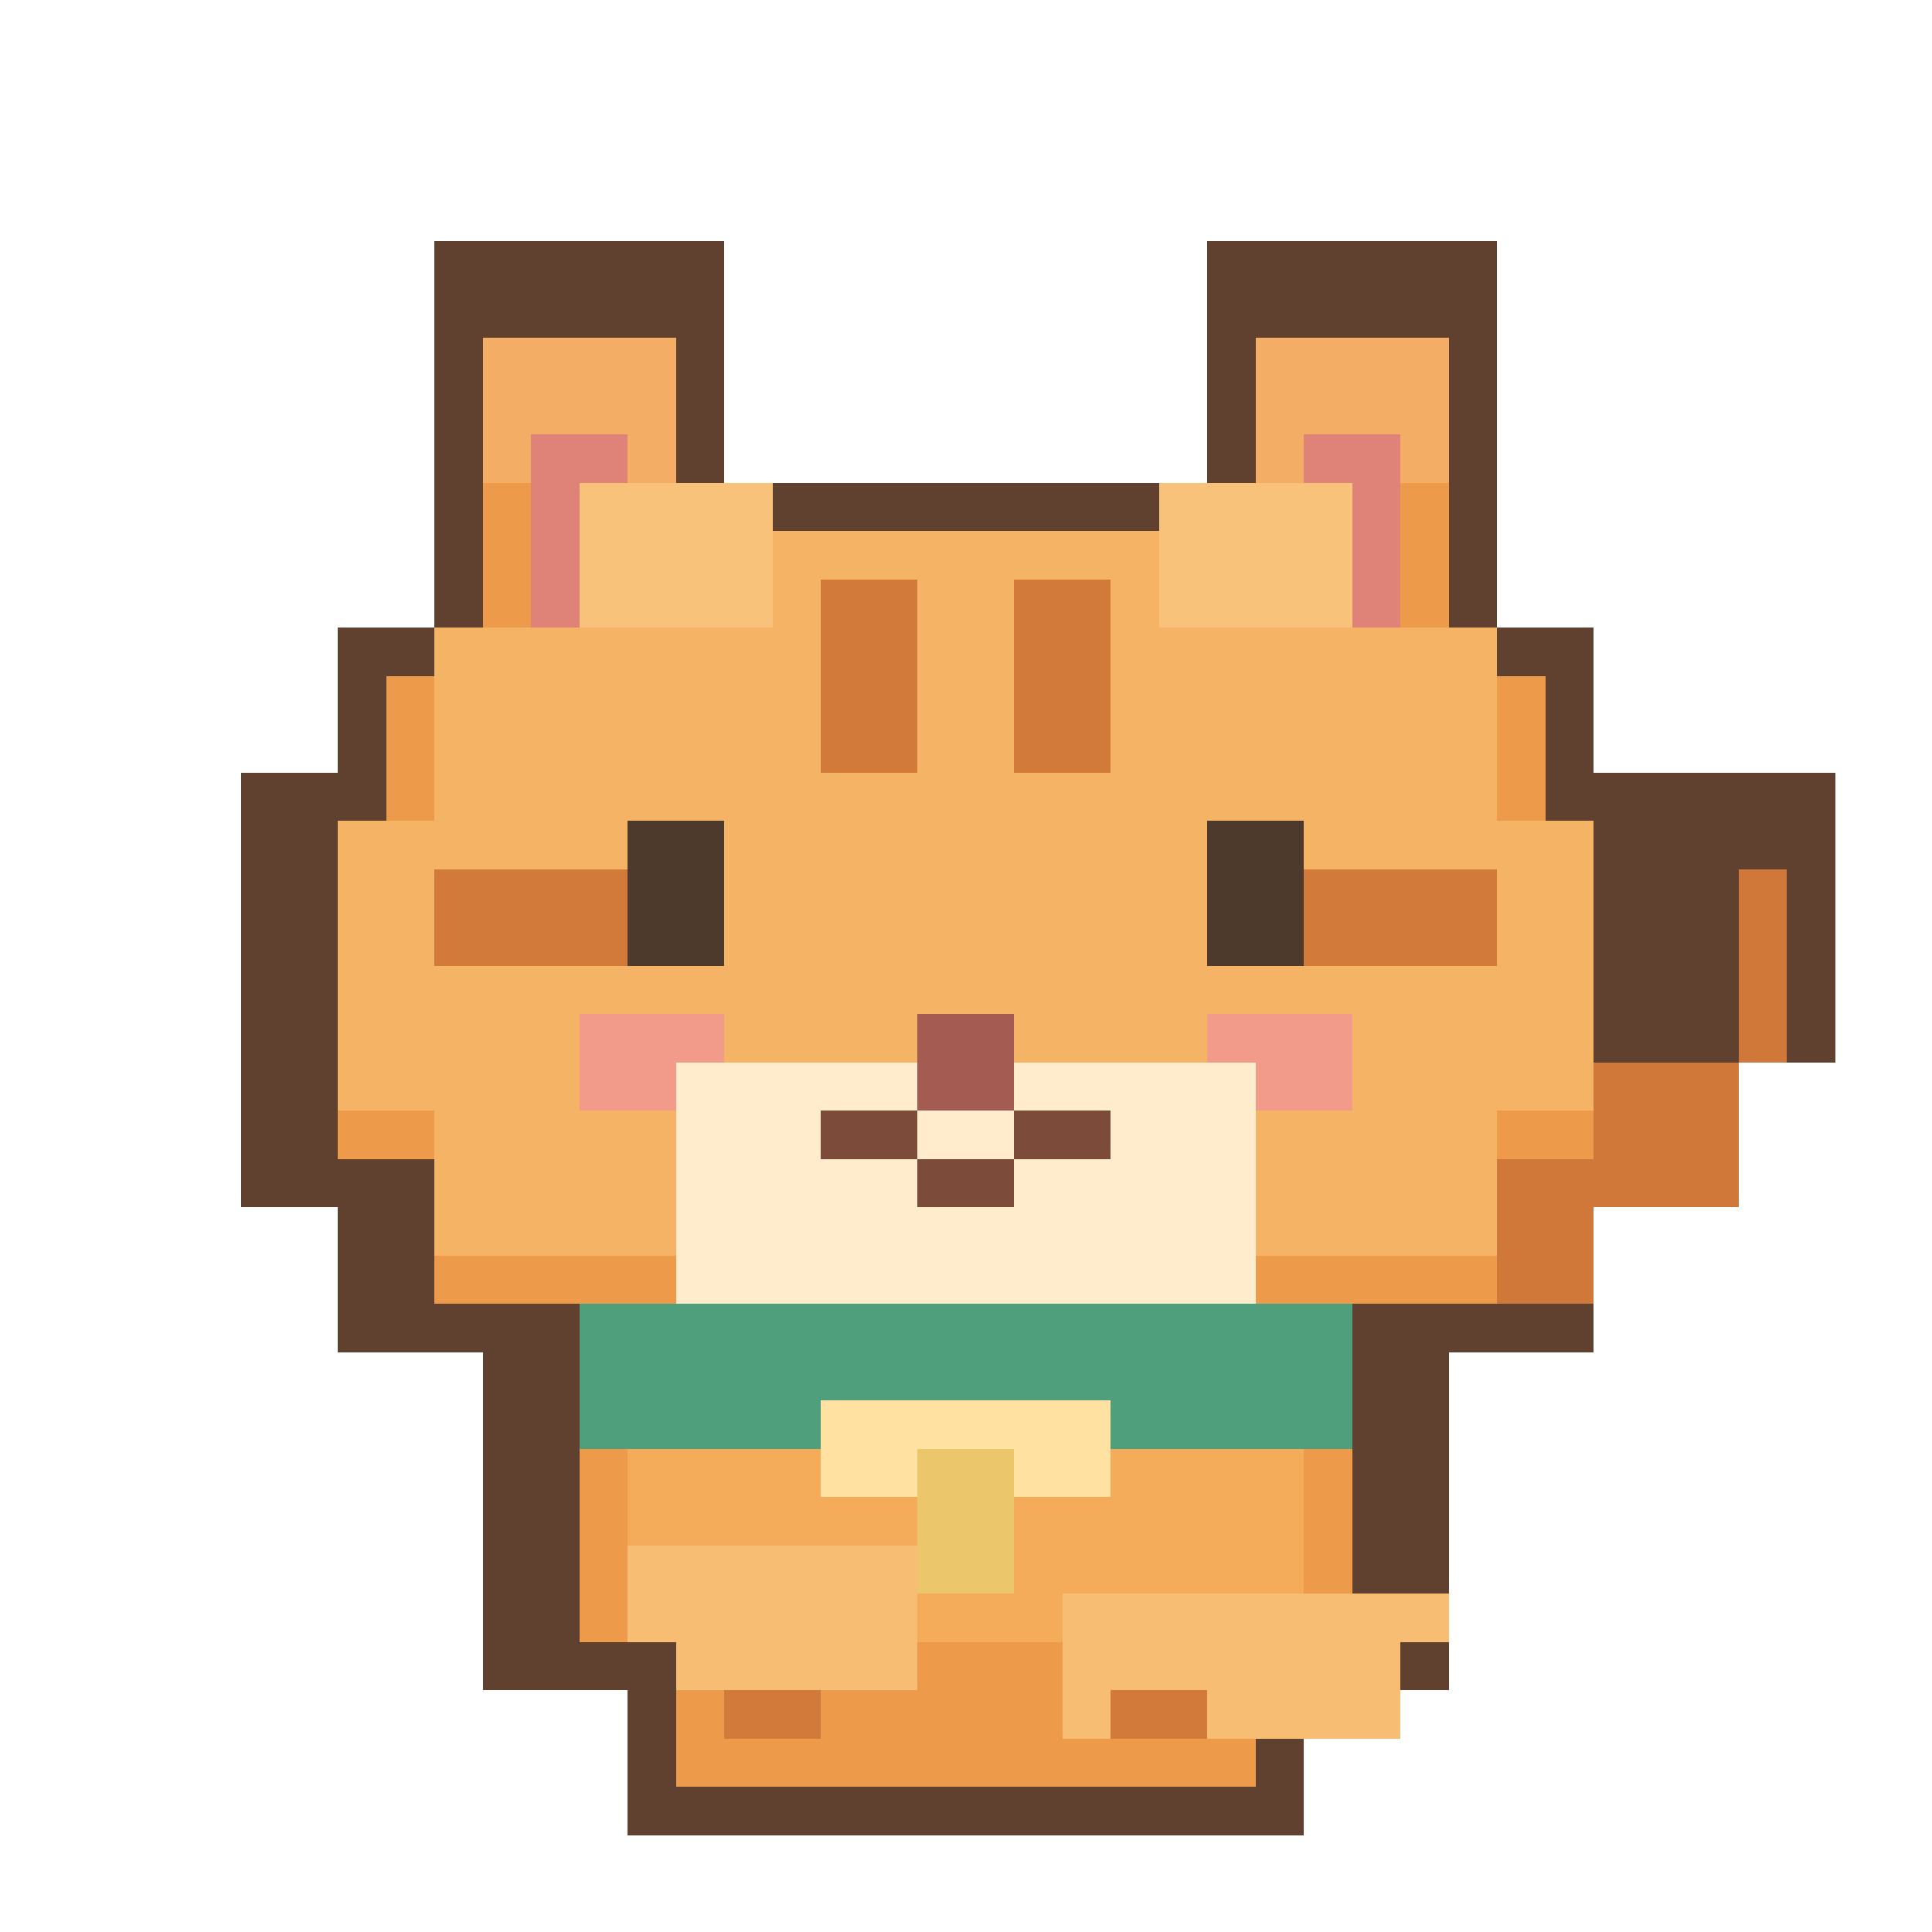
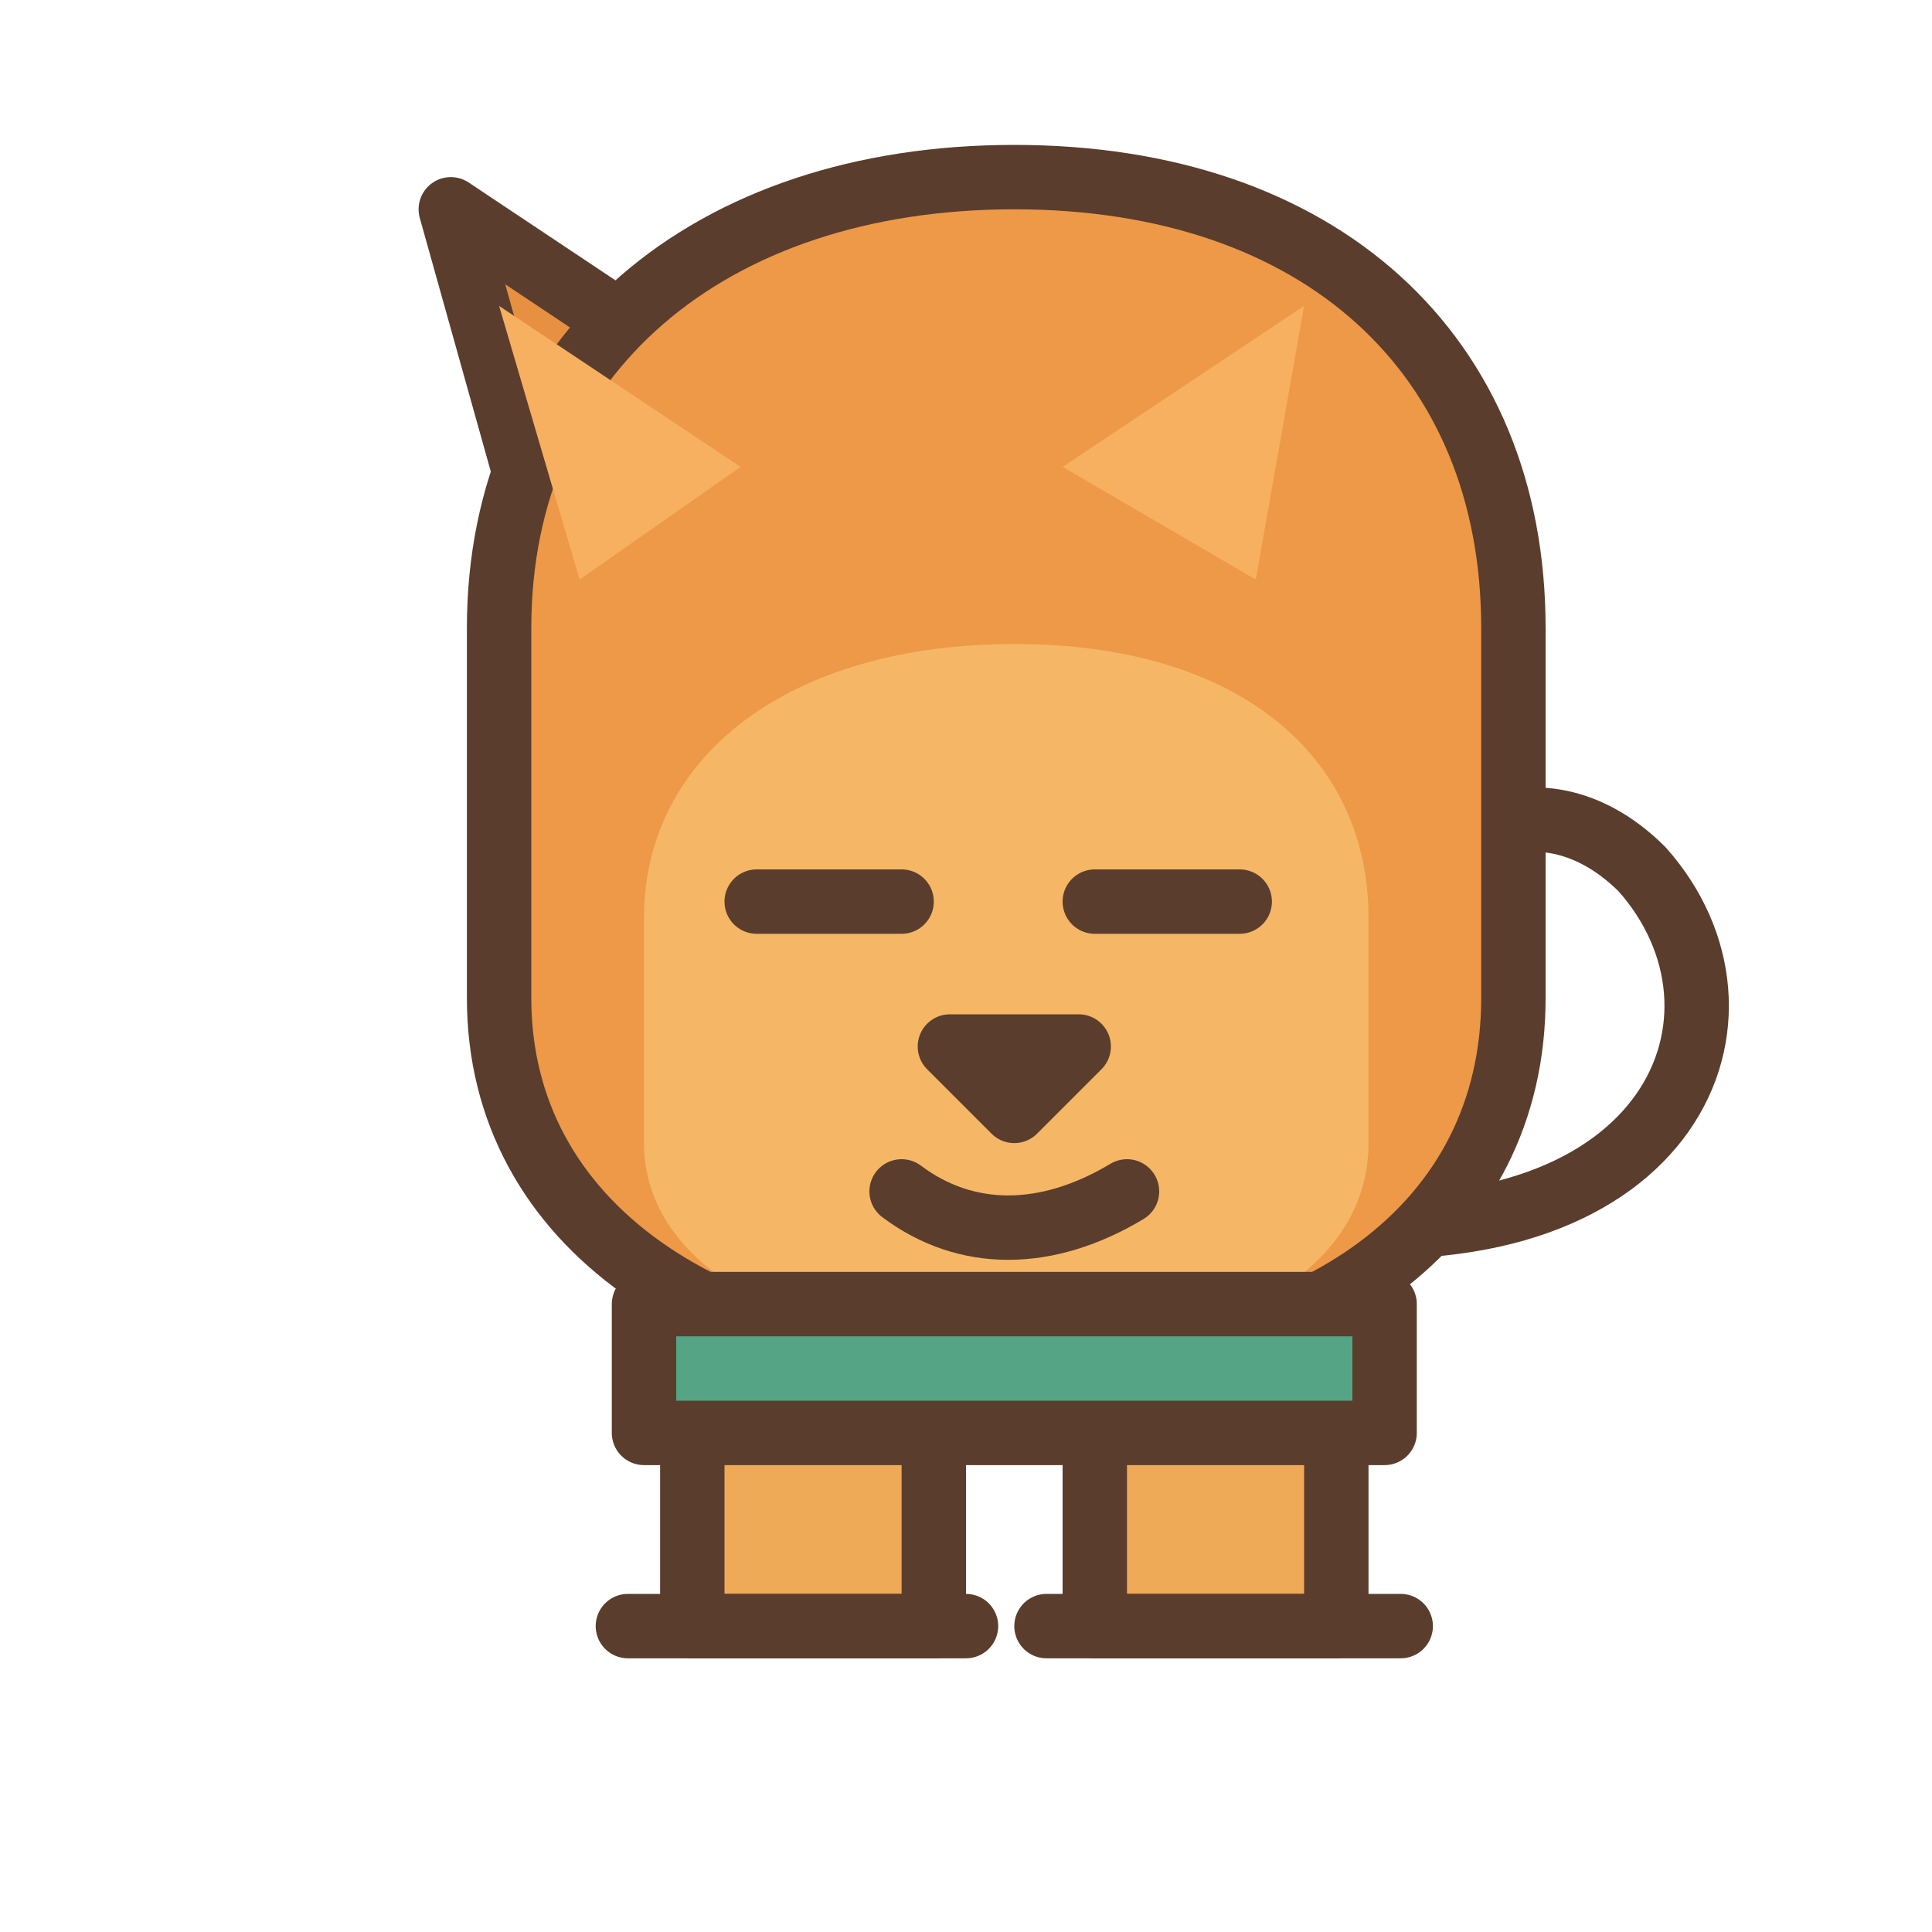
- <svg xmlns="http://www.w3.org/2000/svg" viewBox="0 0 40 40" shape-rendering="crispEdges" aria-label="像素橘猫">
-   <g fill="#60402e">
-     <path d="M28 27h5v-2h3v-3h2v-6h-3v5h-3v2h-4z" />
-     <path d="M9 5h6v5h10V5h6v8h2v3h2v9h-2v3h-3v7h-3v3H13v-3h-3v-7H7v-3H5v-9h2v-3h2z" />
+ <svg xmlns="http://www.w3.org/2000/svg" viewBox="0 0 120 120" aria-label="散步中的小橘">
+   <g stroke="#5a3d2d" stroke-width="4" stroke-linejoin="round" stroke-linecap="round">
+     <path d="M82 76c22 2 28-13 20-22-7-7-16-1-13 7" fill="none" />
+     <path d="M35 38 28 13l21 14 21-14-3 28" fill="#e89041" />
+     <path d="M31 39c0-17 13-28 32-28s31 11 31 28v23c0 14-12 23-31 23S31 76 31 62z" fill="#ed9948" />
+     <path d="M40 57c0-10 9-17 23-17s22 7 22 17v14c0 8-9 13-22 13s-23-5-23-13z" fill="#f5b765" stroke="none" />
+     <path d="M47 56h9M68 56h9M59 65h8l-4 4zM56 74c4 3 9 3 14 0" fill="none" />
+     <path d="M43 85h15v16H43zM68 85h15v16H68z" fill="#efaa58" />
+     <path d="M39 101h21M65 101h22" fill="none" />
+     <path d="M40 81h46v8H40z" fill="#55a486" />
  </g>
-   <path d="M30 27h3v-2h3v-3h1v-4h-1v4h-3v2h-3z" fill="#d07839" />
-   <path d="M10 7h4v6h12V7h4v7h2v3h1v7h-2v3h-3v7h-2v3H14v-3h-2v-7H9v-3H7v-7h1v-3h2z" fill="#ed9a4b" />
-   <path d="M10 7h4v3h-4zm16 0h4v3h-4z" fill="#f3ad64" />
-   <path d="M11 9h2v4h-2zm16 0h2v4h-2z" fill="#df8378" />
-   <path d="M13 11h14v2h4v4h2v6h-2v3H9v-3H7v-6h2v-4h4z" fill="#f5b366" />
-   <path d="M12 10h4v3h-4zm12 0h4v3h-4z" fill="#f9c27a" />
-   <path d="M17 12h2v4h-2zm4 0h2v4h-2zM9 18h4v2H9zm18 0h4v2h-4z" fill="#d17a3a" />
-   <path d="M12 21h3v2h-3zm13 0h3v2h-3z" fill="#f29b8b" />
-   <path d="M14 22h12v5H14z" fill="#ffeccc" />
-   <path d="M13 17h2v3h-2zm12 0h2v3h-2z" fill="#4e392d" />
-   <path d="M19 21h2v2h-2z" fill="#a35b52" />
-   <path d="M17 23h2v1h-2zm4 0h2v1h-2zm-2 1h2v1h-2z" fill="#7c4b39" />
-   <path d="M12 27h16v3H12z" fill="#4f9e7c" />
-   <path d="M13 30h14v4H13z" fill="#f4ab5a" />
-   <path d="M17 29h6v2h-6z" fill="#ffe1a2" />
-   <path d="M19 30h2v3h-2z" fill="#ecc66a" />
-   <path d="M13 32h6v3h-5v-1h-1zm9 1h8v1h-1v2h-7z" fill="#f7bd72" />
-   <path d="M15 35h2v1h-2zm8 0h2v1h-2z" fill="#d17a3a" />
+   <path d="M36 36 31 19l15 10M78 36l3-17-15 10" fill="#f6b060" />
</svg>
